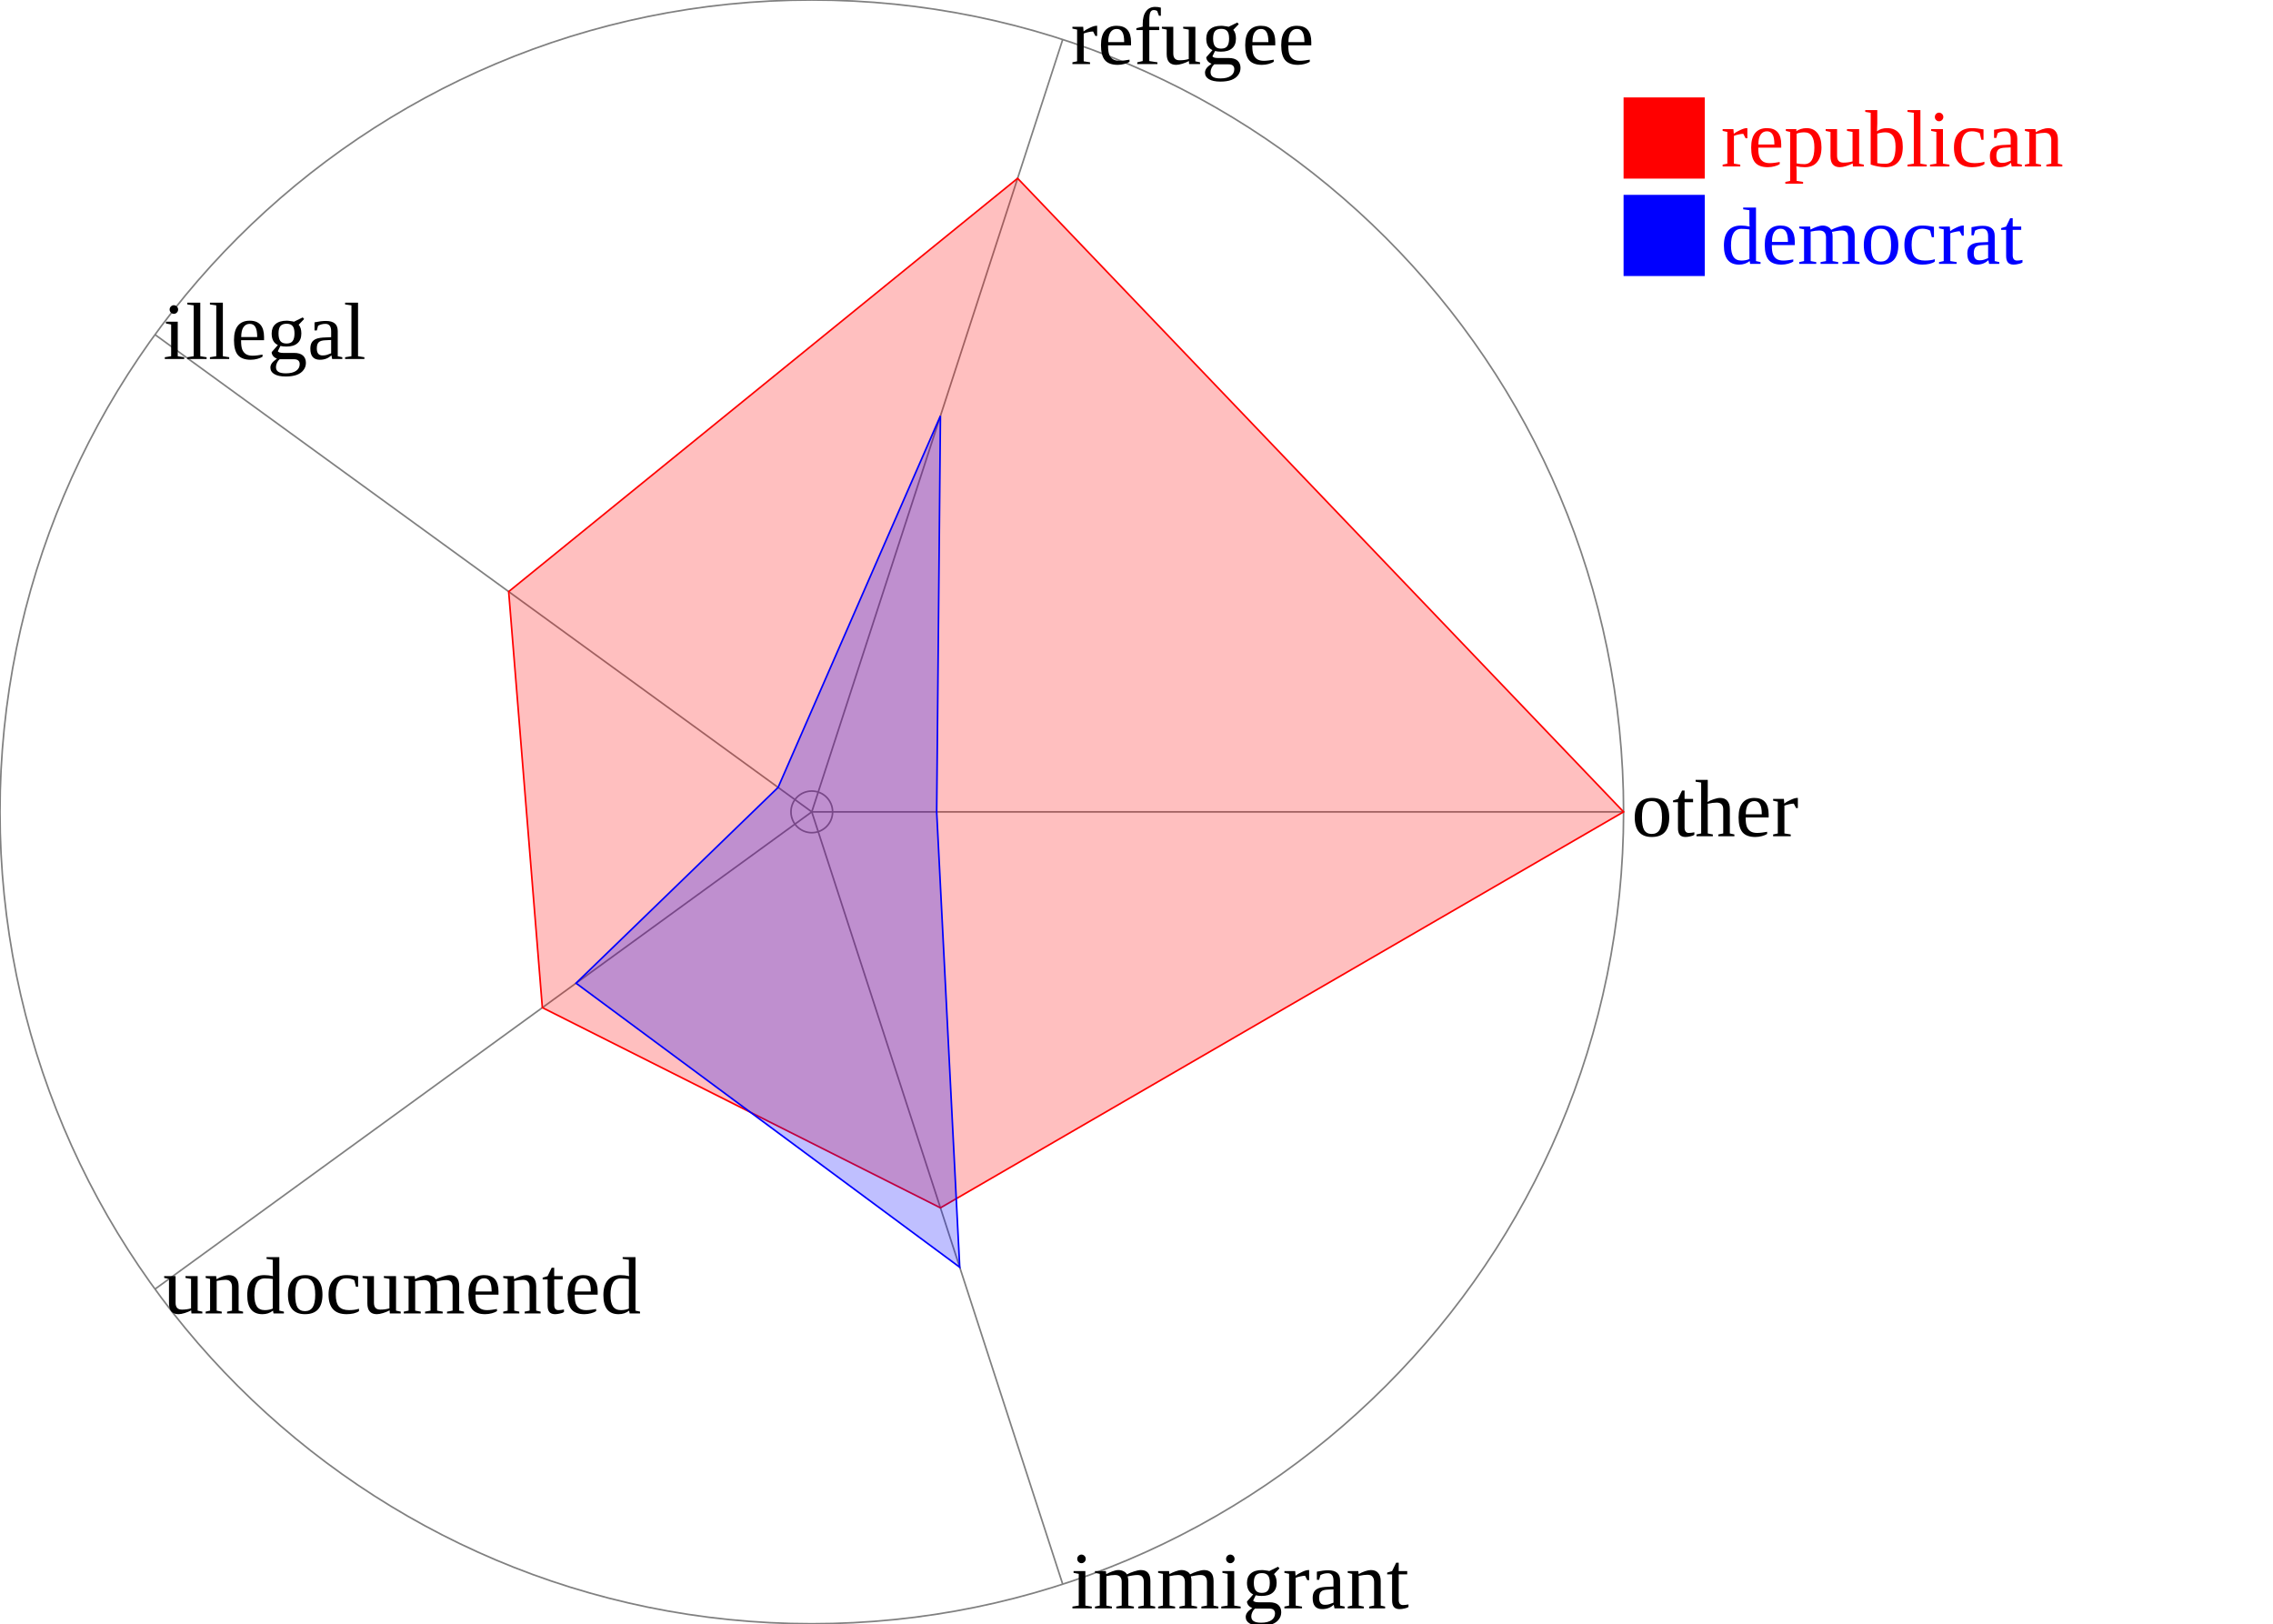
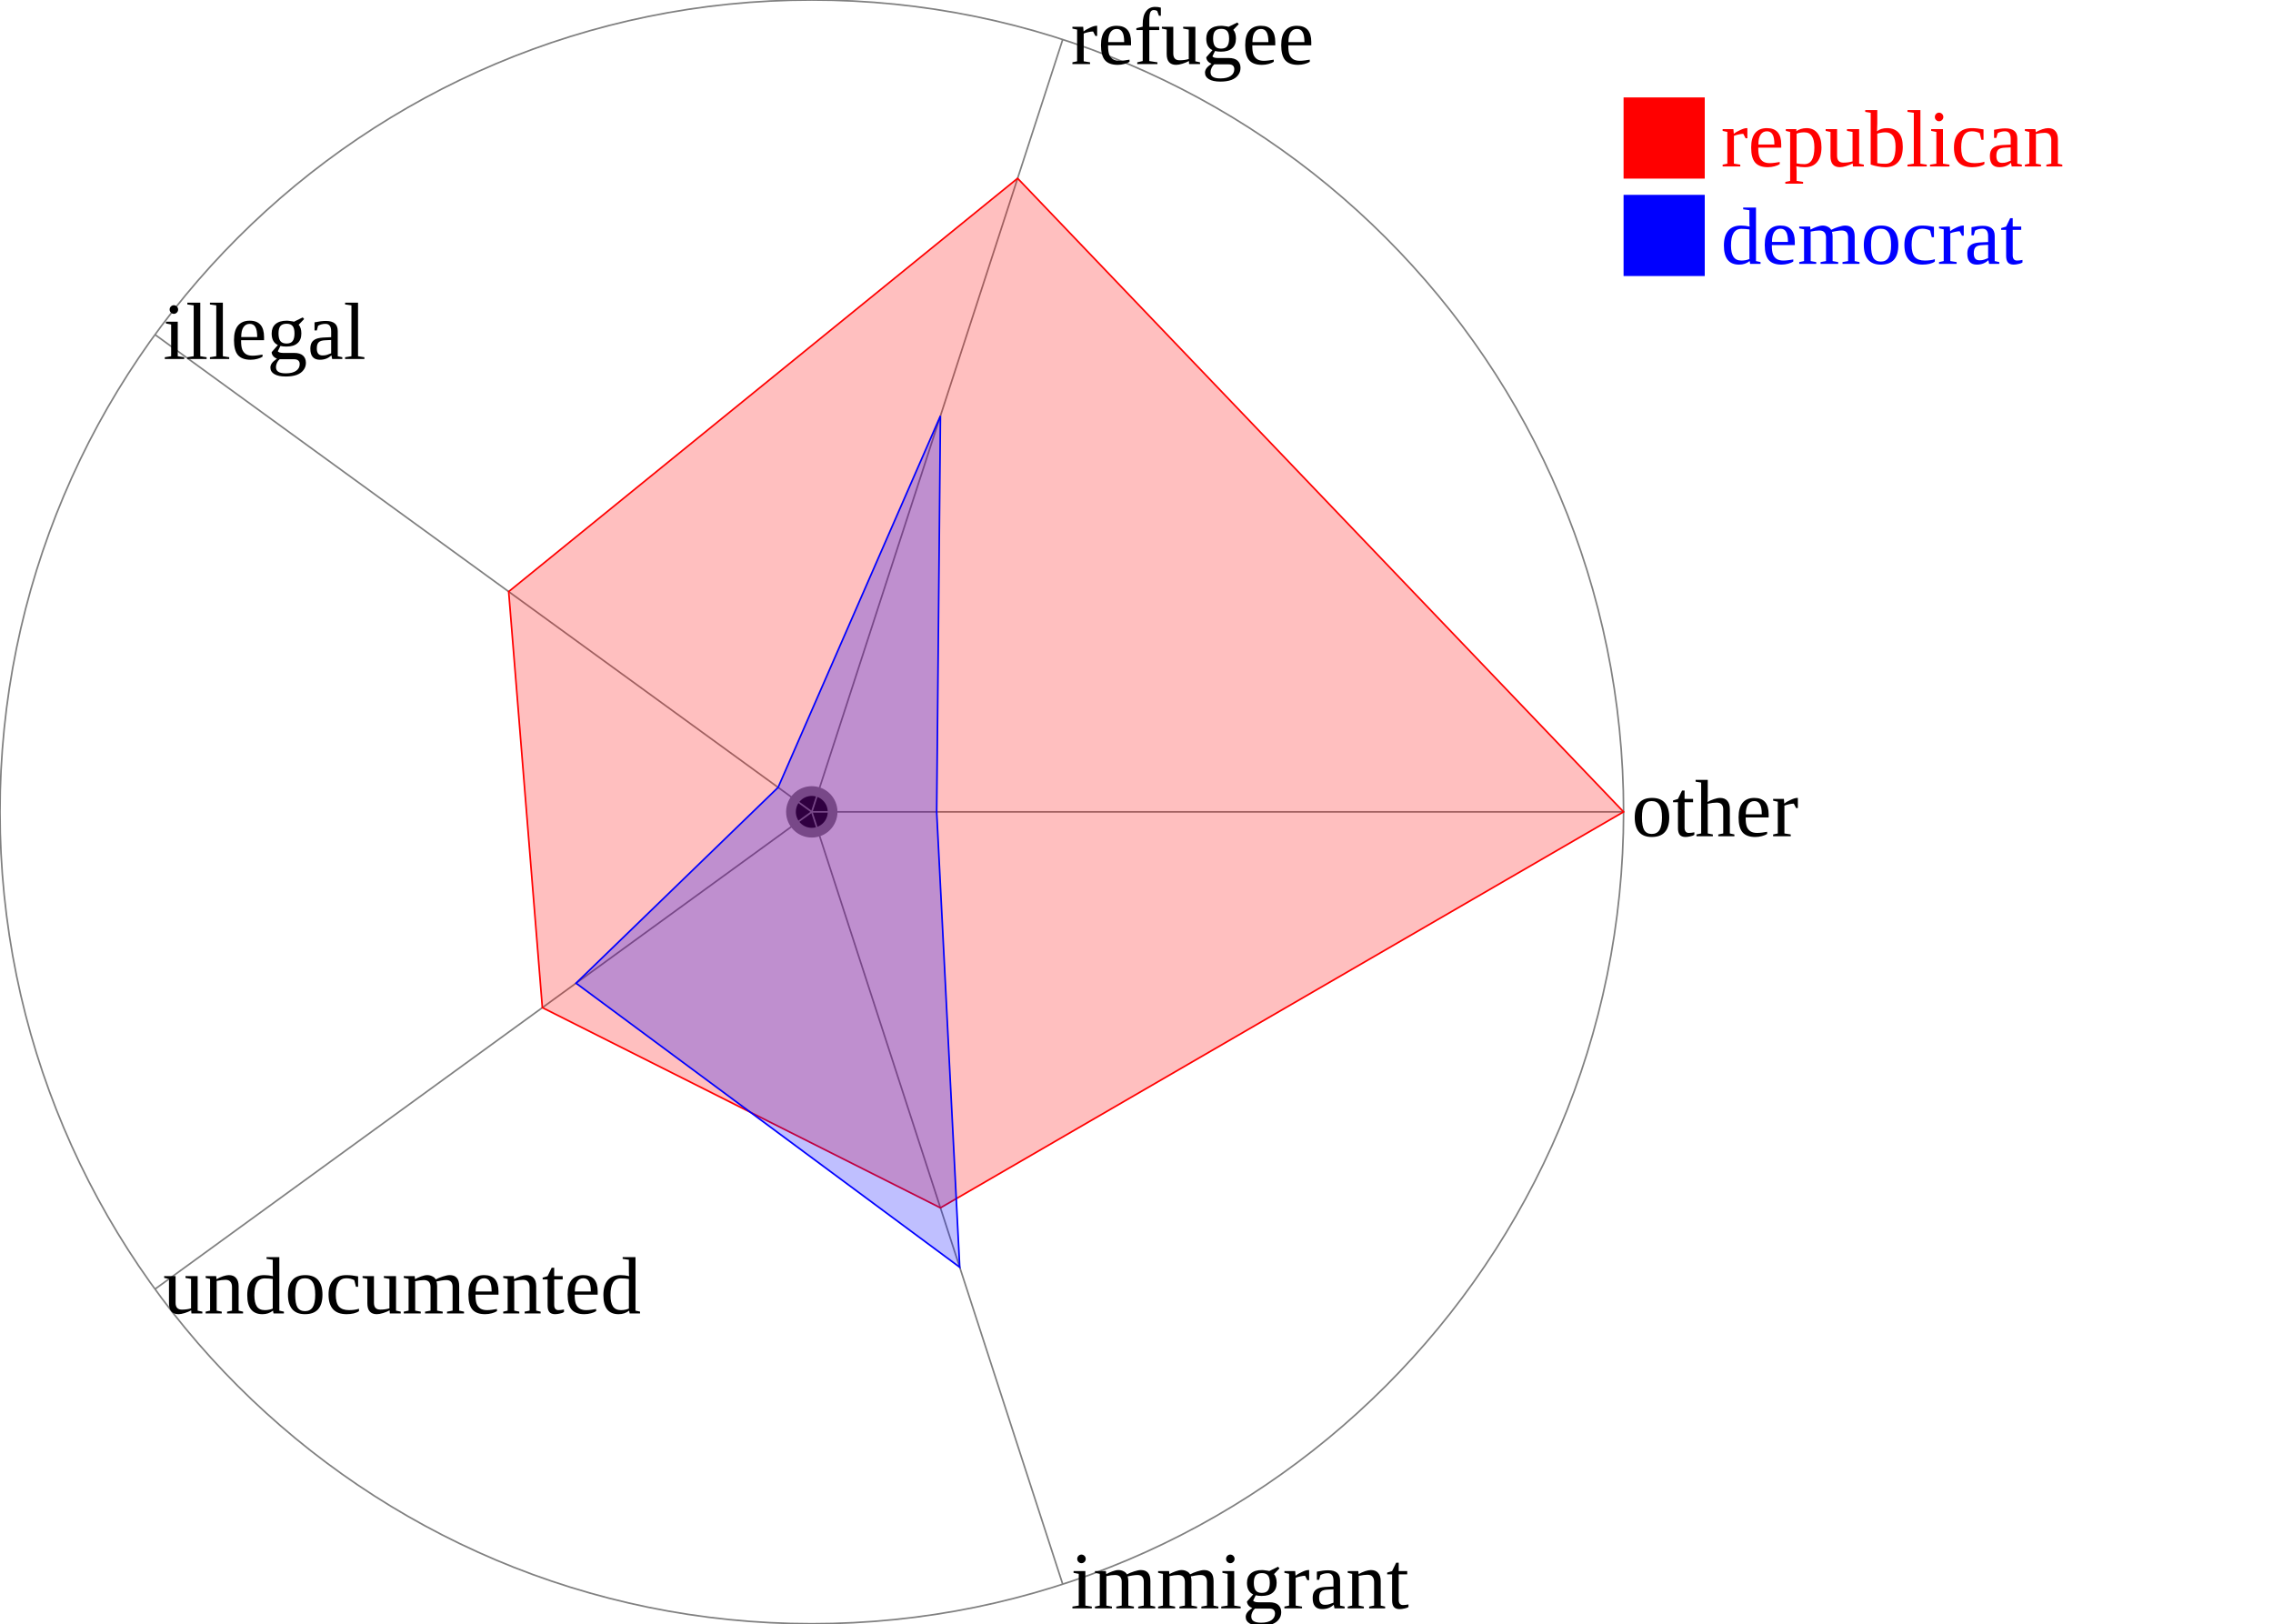
- <svg xmlns="http://www.w3.org/2000/svg" width="700" height="500" viewBox="-100 -100 200 200">
+ <svg xmlns="http://www.w3.org/2000/svg" width="700" height="500" viewBox="-100 -100 200 200" style="stroke-width: 0px; background-color: white;">
  <g transform="translate(-40,0)">
    <circle r="100" cx="0" cy="0" stroke="gray" stroke-width="0.2" fill-opacity="0" />
-     <circle r="2.564" cx="0" cy="0" stroke="gray" stroke-width="0.2" fill-opacity="0" />
+     <circle r="2.564" cx="0" cy="0" stroke="gray" stroke-width="1.2" fill-opacity="1" />
    <line x1="0" y1="0" x2="30.902" y2="95.106" stroke-width="0.2" stroke="gray" />
    <text x="31.902" y="98.106" font-size="10">immigrant</text>
    <line x1="0" y1="0" x2="-80.902" y2="58.779" stroke-width="0.2" stroke="gray" />
    <text x="-79.902" y="61.779" font-size="10">undocumented</text>
    <line x1="0" y1="0" x2="-80.902" y2="-58.779" stroke-width="0.2" stroke="gray" />
    <text x="-79.902" y="-55.779" font-size="10">illegal</text>
    <line x1="0" y1="0" x2="30.902" y2="-95.106" stroke-width="0.2" stroke="gray" />
    <text x="31.902" y="-92.106" font-size="10">refugee</text>
    <line x1="0" y1="0" x2="100" y2="-2.4492935982947064E-14" stroke-width="0.2" stroke="gray" />
    <text x="101" y="3" font-size="10">other</text>
-     <path id="" d="M 15.847 48.772 L -33.19 24.114 L -37.339 -27.129 L 25.355 -78.035 L 100 -2.4492935982947064E-14 Z" stroke="red" stroke-width="0.2" fill="red" fill-opacity=".25" />
-     <g class="legend" id="_rect" transform="translate(100,-88)">
+     <path id="republican" d="M 15.847 48.772 L -33.19 24.114 L -37.339 -27.129 L 25.355 -78.035 L 100 -2.4492935982947064E-14 Z" stroke="red" stroke-width="0.2" fill="red" fill-opacity=".25" />
+     <g class="legend" id="republican_rect" transform="translate(100,-88)">
      <rect x="0" y="0" width="10" height="10" fill="red" />
      <text x="12" y="8.5" font-size="10" fill="red">republican</text>
    </g>
-     <path id="" d="M 18.224 56.088 L -29.042 21.1 L -4.149 -3.014 L 15.847 -48.772 L 15.385 -3.768143997376472E-15 Z" stroke="blue" stroke-width="0.2" fill="blue" fill-opacity=".25" />
-     <g class="legend" id="_rect" transform="translate(100,-76)">
+     <path id="democrat" d="M 18.224 56.088 L -29.042 21.1 L -4.149 -3.014 L 15.847 -48.772 L 15.385 -3.768143997376472E-15 Z" stroke="blue" stroke-width="0.2" fill="blue" fill-opacity=".25" />
+     <g class="legend" id="democrat_rect" transform="translate(100,-76)">
      <rect x="0" y="0" width="10" height="10" fill="blue" />
      <text x="12" y="8.5" font-size="10" fill="blue">democrat</text>
    </g>
  </g>
</svg>
